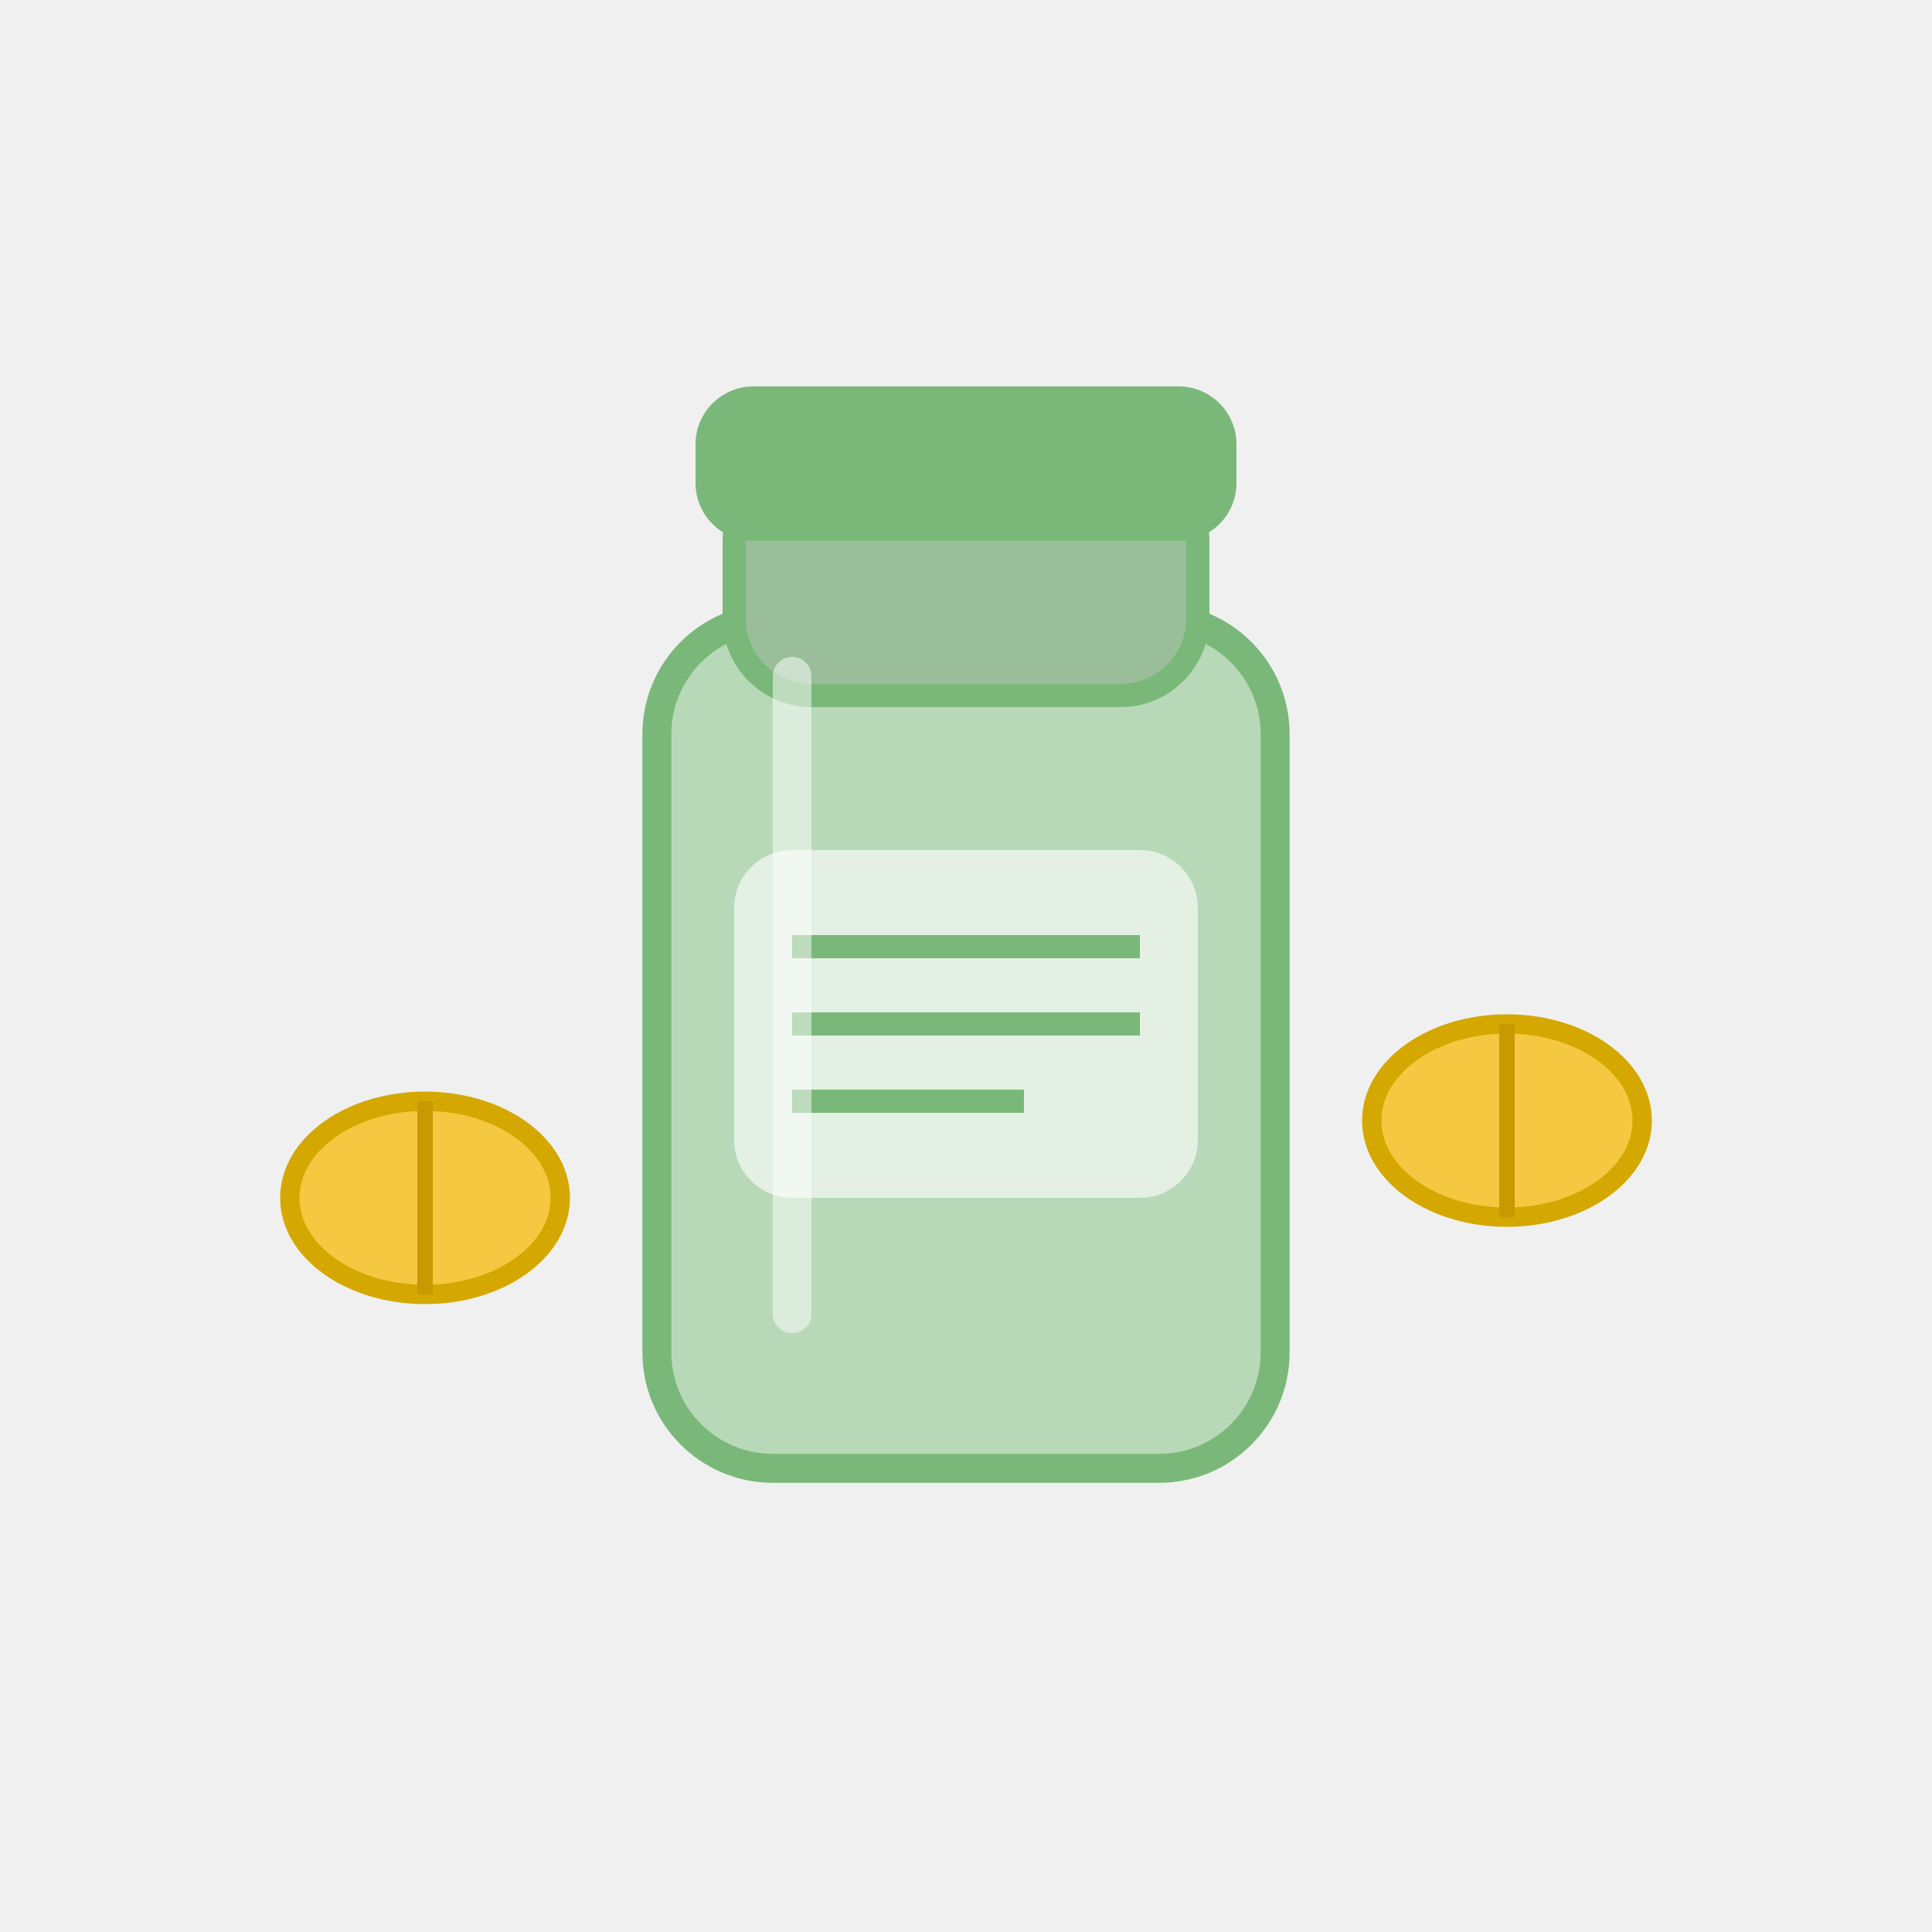
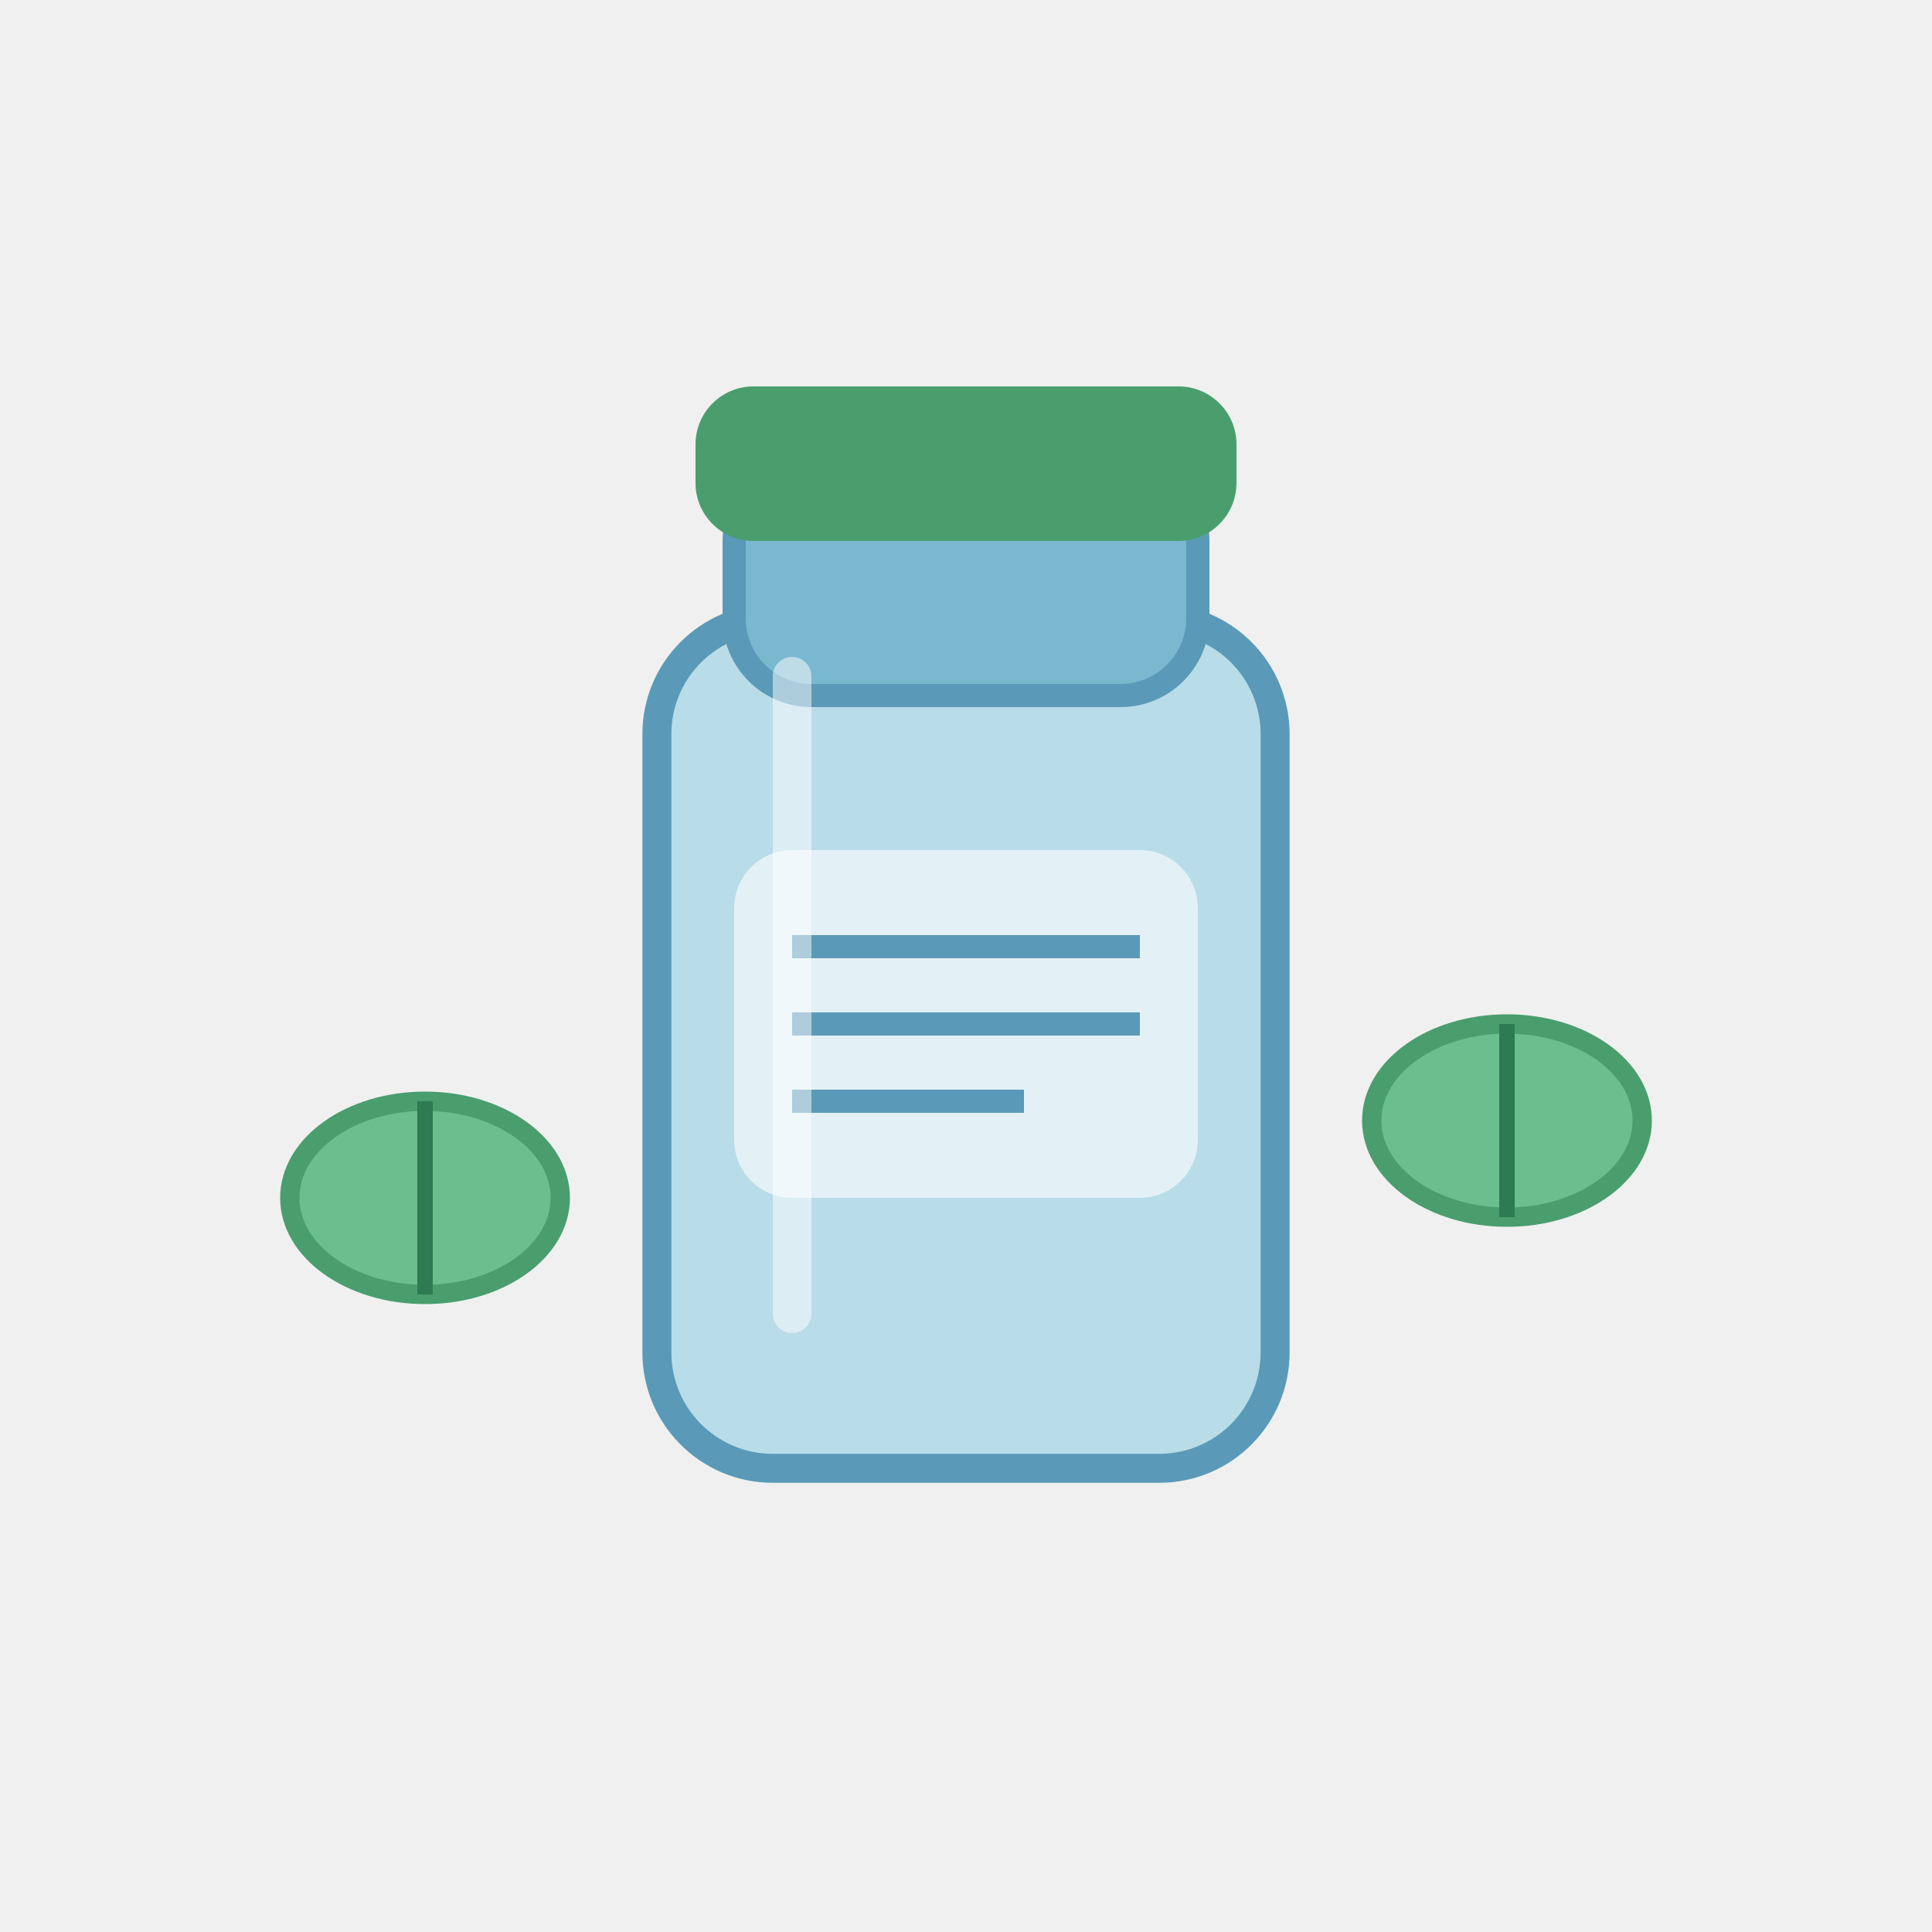
<svg xmlns="http://www.w3.org/2000/svg" width="180" height="180" viewBox="0 0 100 100" fill="none">
-   <rect x="34" y="32" width="32" height="44" rx="6" fill="#b8d9b8" stroke="#7ab87a" stroke-width="1.5" />
-   <rect x="38" y="24" width="24" height="12" rx="4" fill="#9abe9a" stroke="#7ab87a" stroke-width="1.2" />
-   <rect x="36" y="20" width="28" height="8" rx="3" fill="#7ab87a" />
+   <rect x="34" y="32" width="32" height="44" rx="6" fill="#b8dce8" stroke="#5a9ab8" stroke-width="1.5" />
+   <rect x="38" y="24" width="24" height="12" rx="4" fill="#7ab8d0" stroke="#5a9ab8" stroke-width="1.2" />
+   <rect x="36" y="20" width="28" height="8" rx="3" fill="#4a9e6e" />
  <rect x="38" y="44" width="24" height="18" rx="3" fill="white" opacity="0.6" />
-   <line x1="41" y1="49" x2="59" y2="49" stroke="#7ab87a" stroke-width="1.2" />
-   <line x1="41" y1="53" x2="59" y2="53" stroke="#7ab87a" stroke-width="1.2" />
-   <line x1="41" y1="57" x2="53" y2="57" stroke="#7ab87a" stroke-width="1.2" />
-   <ellipse cx="22" cy="62" rx="7" ry="5" fill="#f5c842" stroke="#d4a800" stroke-width="1" />
-   <line x1="22" y1="57" x2="22" y2="67" stroke="#c89900" stroke-width="0.8" />
-   <ellipse cx="78" cy="58" rx="7" ry="5" fill="#f5c842" stroke="#d4a800" stroke-width="1" />
-   <line x1="78" y1="53" x2="78" y2="63" stroke="#c89900" stroke-width="0.8" />
+   <line x1="41" y1="49" x2="59" y2="49" stroke="#5a9ab8" stroke-width="1.2" />
+   <line x1="41" y1="53" x2="59" y2="53" stroke="#5a9ab8" stroke-width="1.2" />
+   <line x1="41" y1="57" x2="53" y2="57" stroke="#5a9ab8" stroke-width="1.2" />
+   <ellipse cx="22" cy="62" rx="7" ry="5" fill="#6bbf8e" stroke="#4a9e6e" stroke-width="1" />
+   <line x1="22" y1="57" x2="22" y2="67" stroke="#2e7a52" stroke-width="0.8" />
+   <ellipse cx="78" cy="58" rx="7" ry="5" fill="#6bbf8e" stroke="#4a9e6e" stroke-width="1" />
+   <line x1="78" y1="53" x2="78" y2="63" stroke="#2e7a52" stroke-width="0.8" />
  <line x1="41" y1="35" x2="41" y2="68" stroke="white" stroke-width="2" stroke-linecap="round" opacity="0.5" />
</svg>
